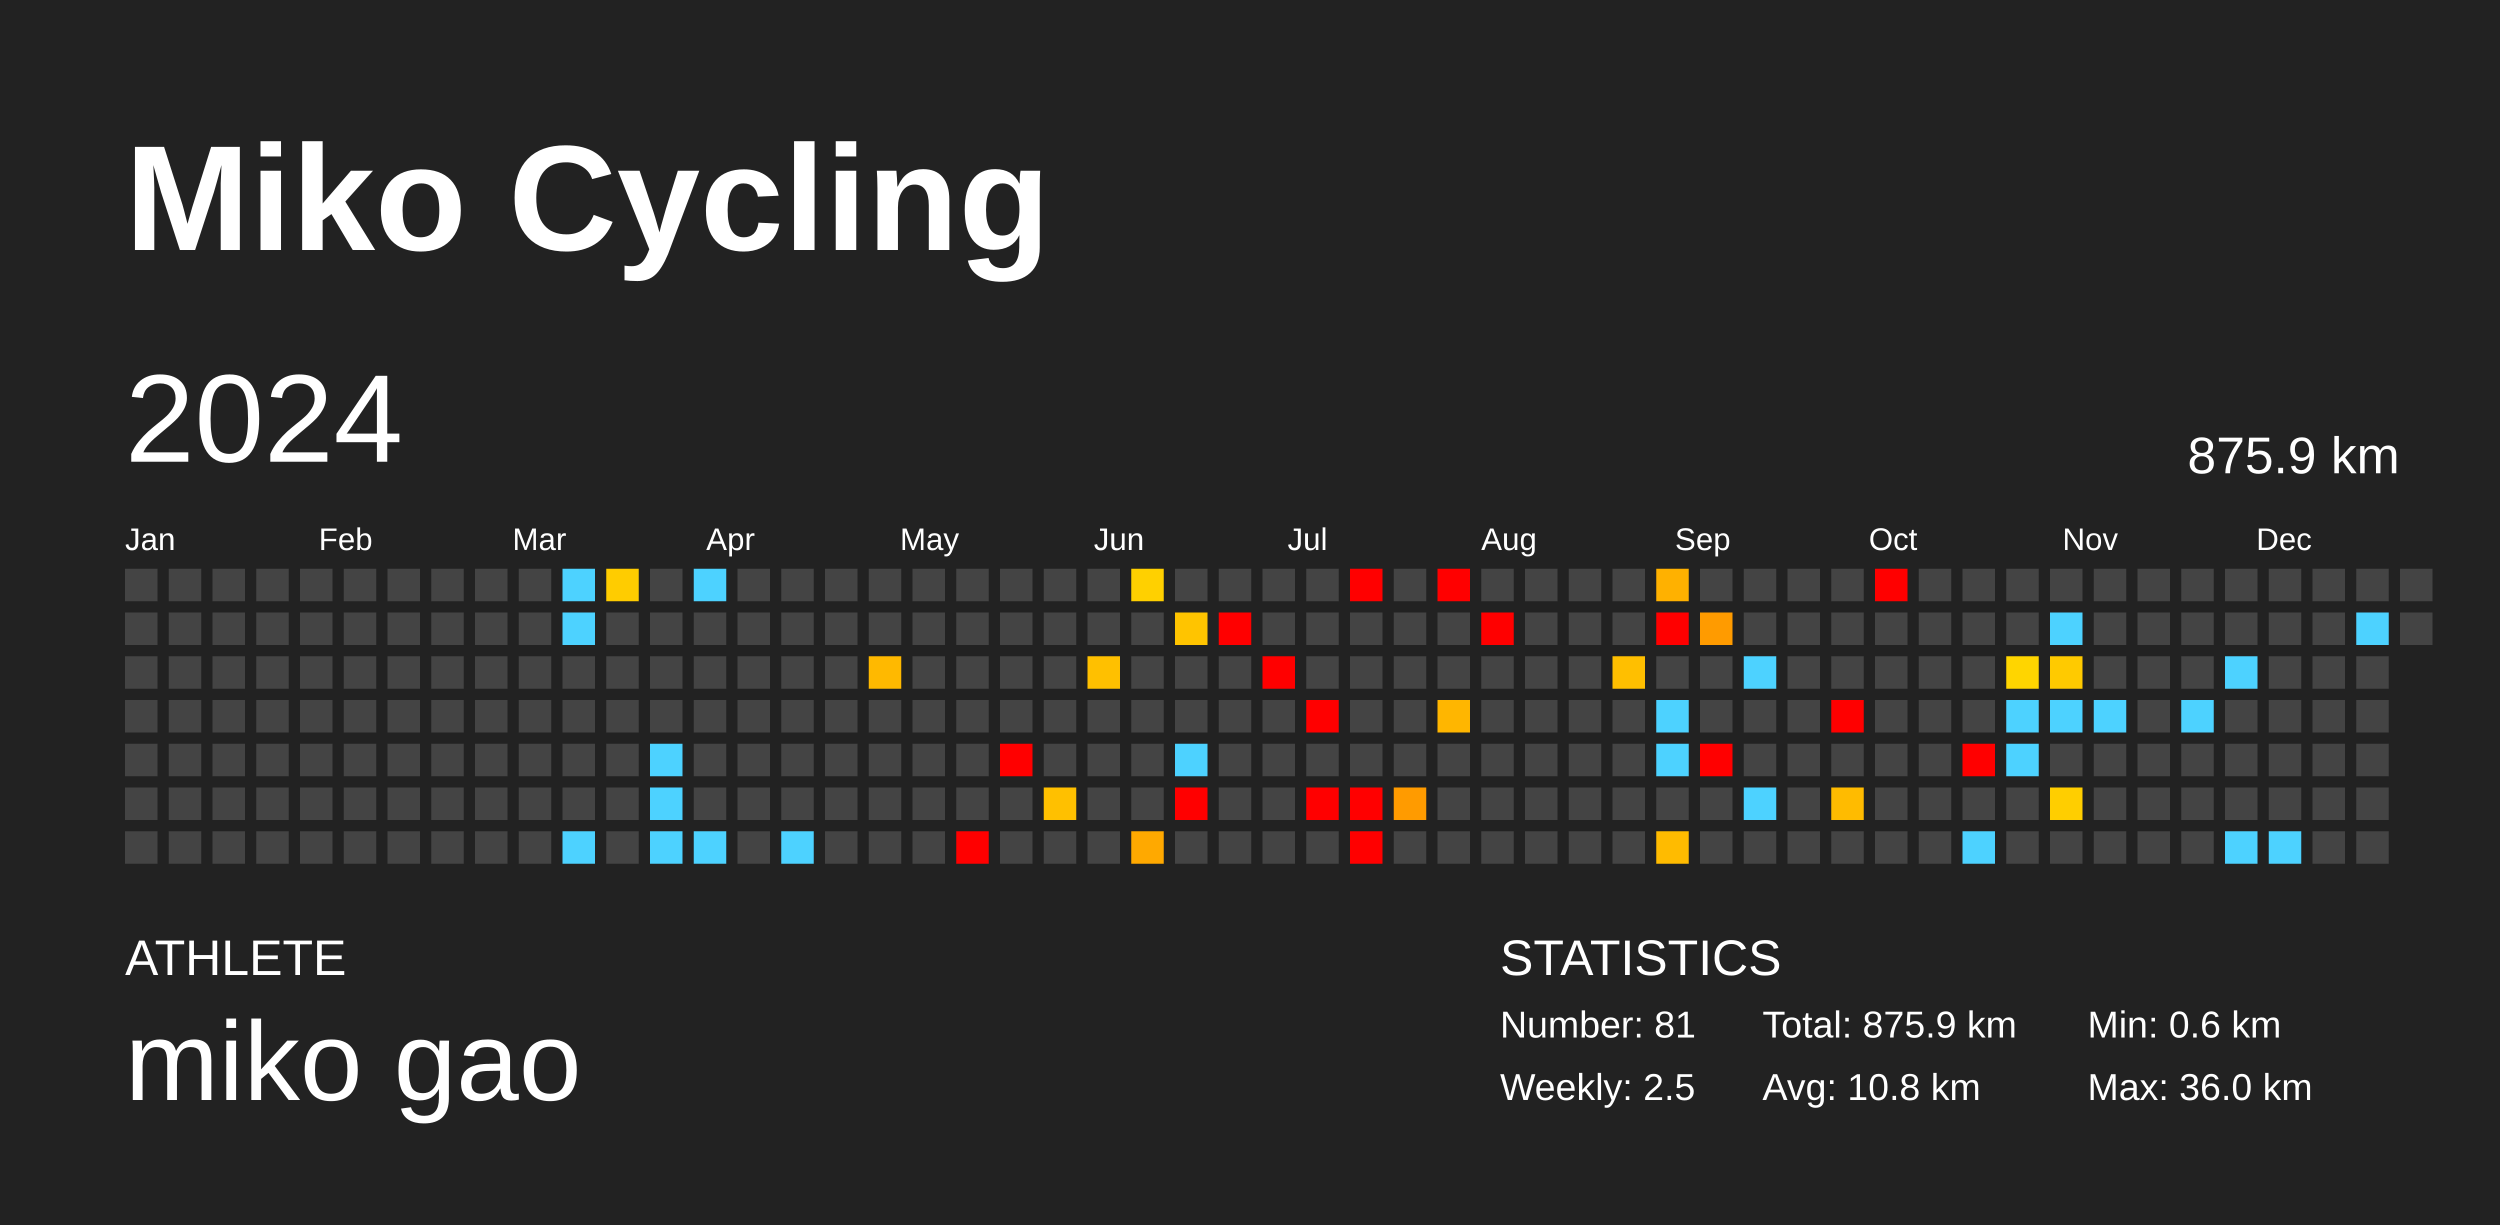
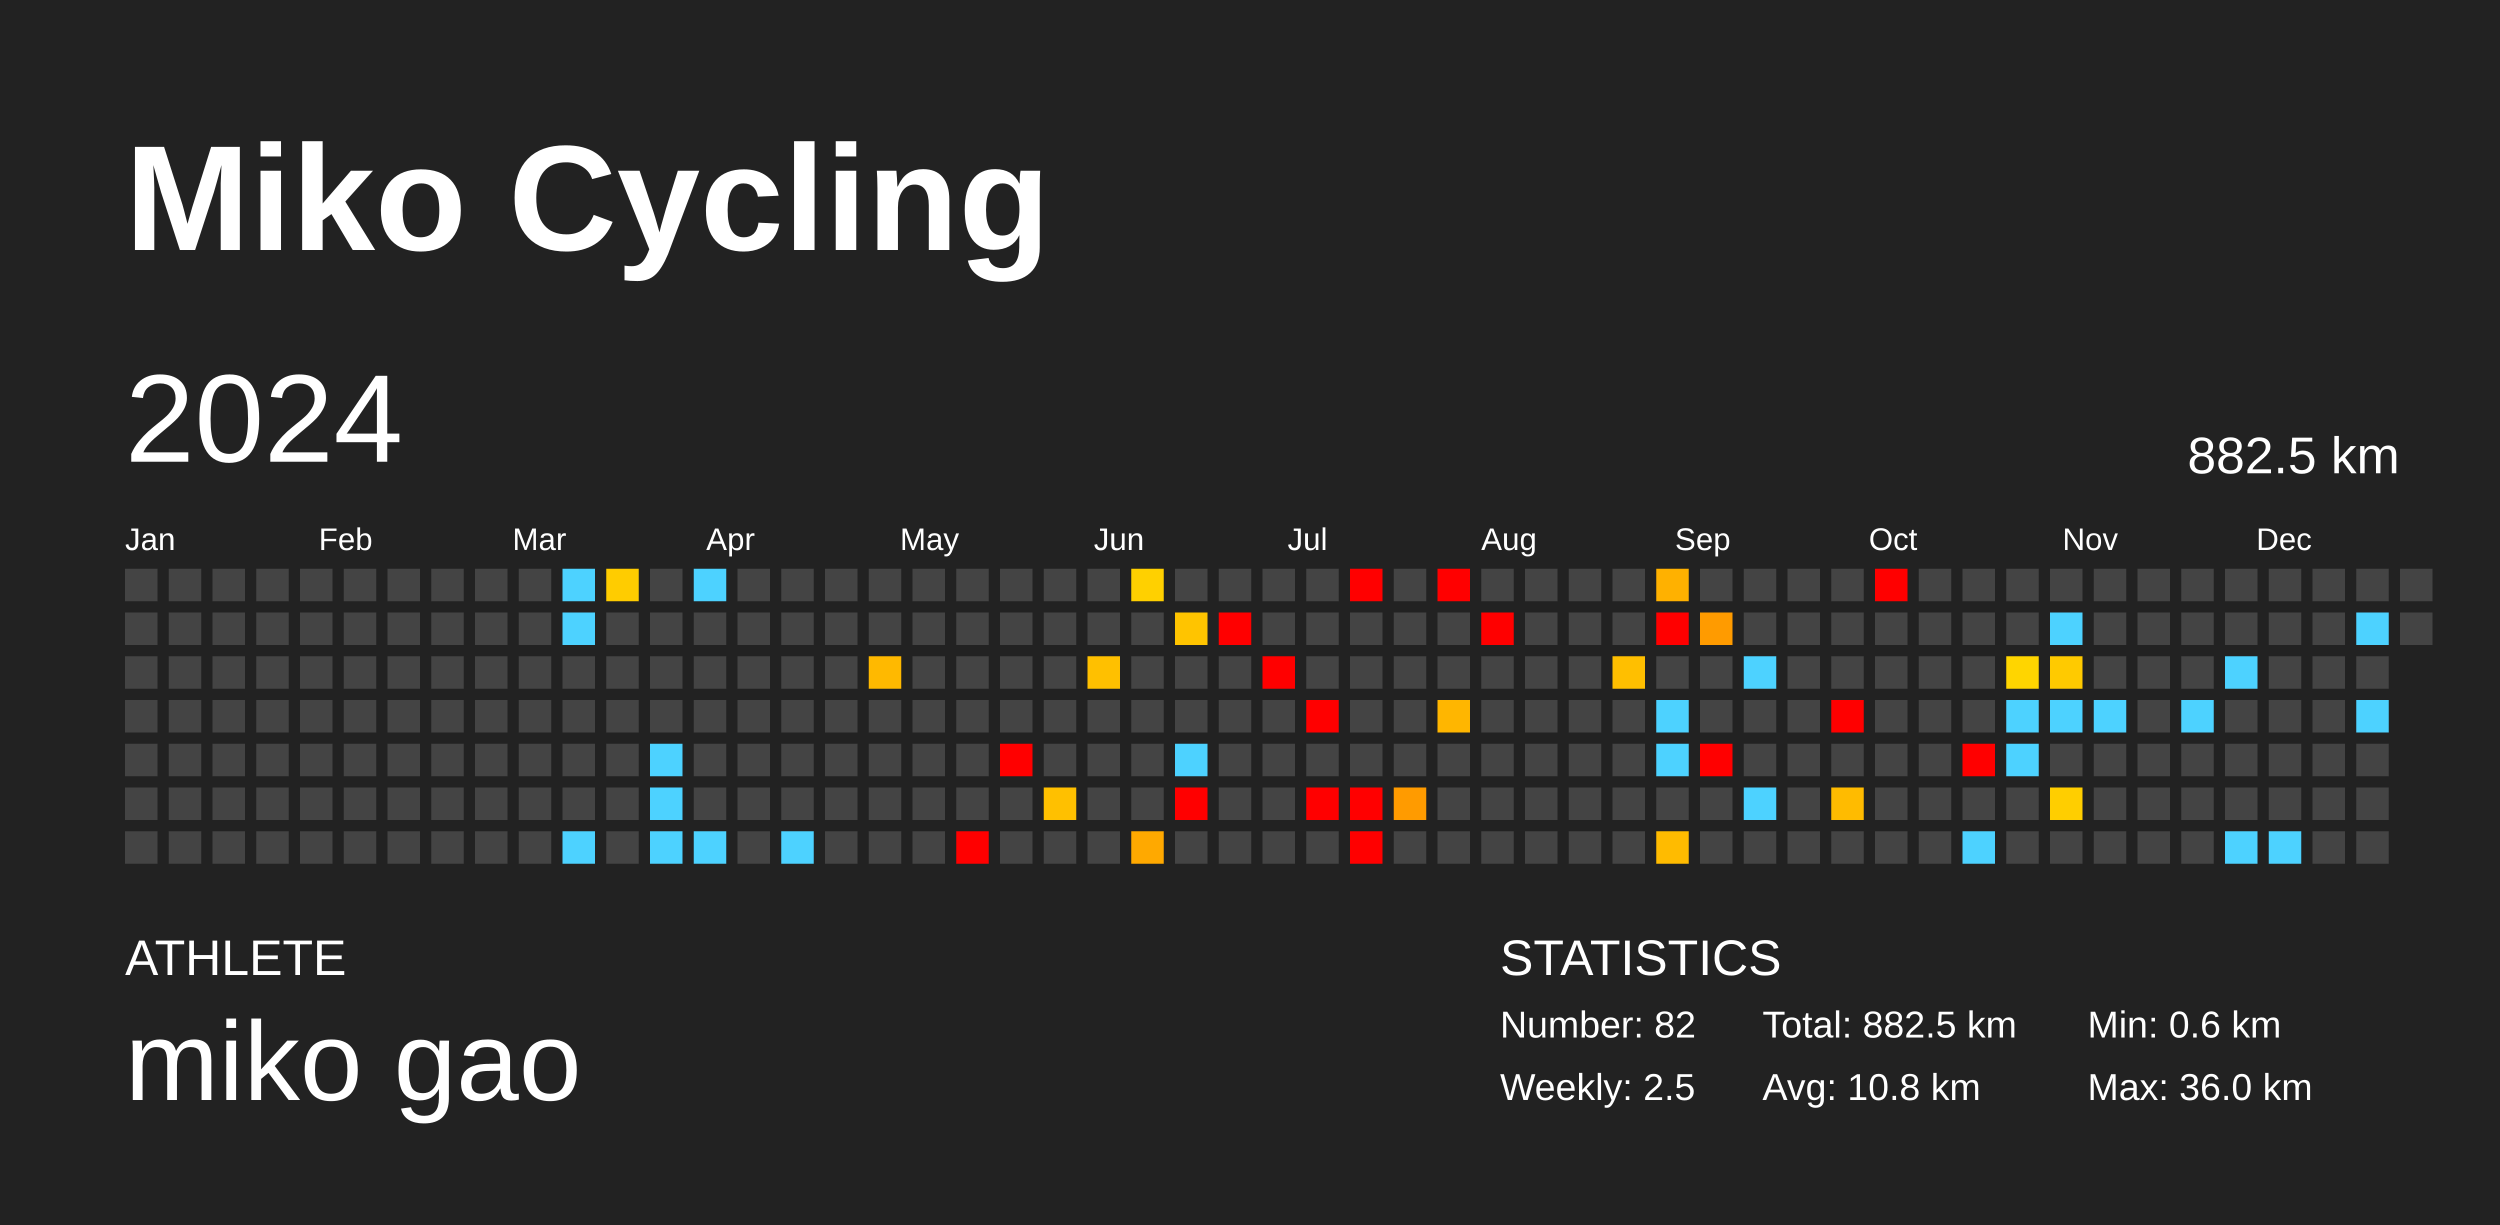
<svg xmlns="http://www.w3.org/2000/svg" baseProfile="full" height="98mm" version="1.1" viewBox="0,0,200,98" width="200mm">
  <defs />
  <rect fill="#222222" height="98" width="200" x="0" y="0" />
  <text fill="#FFFFFF" style="font-size:12px; font-family:Arial; font-weight:bold;" x="10" y="20">Miko Cycling</text>
  <text fill="#FFFFFF" style="font-size:4px; font-family:Arial" x="10" y="78">ATHLETE</text>
  <text fill="#FFFFFF" style="font-size:9px; font-family:Arial" x="10" y="88">miko gao</text>
  <text fill="#FFFFFF" style="font-size:4px; font-family:Arial" x="120" y="78">STATISTICS</text>
-   <text fill="#FFFFFF" style="font-size:3px; font-family:Arial" x="120" y="83">Number: 81</text>
+   <text fill="#FFFFFF" style="font-size:3px; font-family:Arial" x="120" y="83">Number: 82</text>
  <text fill="#FFFFFF" style="font-size:3px; font-family:Arial" x="120" y="88">Weekly: 2.5</text>
-   <text fill="#FFFFFF" style="font-size:3px; font-family:Arial" x="141" y="83">Total: 875.9 km</text>
+   <text fill="#FFFFFF" style="font-size:3px; font-family:Arial" x="141" y="83">Total: 882.5 km</text>
  <text fill="#FFFFFF" style="font-size:3px; font-family:Arial" x="141" y="88">Avg: 10.8 km</text>
  <text fill="#FFFFFF" style="font-size:3px; font-family:Arial" x="167" y="83">Min: 0.6 km</text>
  <text fill="#FFFFFF" style="font-size:3px; font-family:Arial" x="167" y="88">Max: 36.0 km</text>
  <text dominant-baseline="hanging" fill="#FFFFFF" style="font-size:10.0px; font-family:Arial;" x="10" y="30">2024</text>
-   <text dominant-baseline="hanging" fill="#FFFFFF" style="font-size:4.125px; font-family:Arial;" x="175" y="35">875.9 km</text>
+   <text dominant-baseline="hanging" fill="#FFFFFF" style="font-size:4.125px; font-family:Arial;" x="175" y="35">882.5 km</text>
  <text fill="#FFFFFF" style="font-size:2.5px; font-family:Arial" x="10.0" y="44">Jan</text>
  <text fill="#FFFFFF" style="font-size:2.5px; font-family:Arial" x="25.5" y="44">Feb</text>
  <text fill="#FFFFFF" style="font-size:2.5px; font-family:Arial" x="41.0" y="44">Mar</text>
  <text fill="#FFFFFF" style="font-size:2.5px; font-family:Arial" x="56.5" y="44">Apr</text>
  <text fill="#FFFFFF" style="font-size:2.5px; font-family:Arial" x="72.0" y="44">May</text>
  <text fill="#FFFFFF" style="font-size:2.5px; font-family:Arial" x="87.5" y="44">Jun</text>
  <text fill="#FFFFFF" style="font-size:2.5px; font-family:Arial" x="103.0" y="44">Jul</text>
  <text fill="#FFFFFF" style="font-size:2.5px; font-family:Arial" x="118.5" y="44">Aug</text>
  <text fill="#FFFFFF" style="font-size:2.5px; font-family:Arial" x="134.0" y="44">Sep</text>
  <text fill="#FFFFFF" style="font-size:2.5px; font-family:Arial" x="149.5" y="44">Oct</text>
  <text fill="#FFFFFF" style="font-size:2.5px; font-family:Arial" x="165.0" y="44">Nov</text>
  <text fill="#FFFFFF" style="font-size:2.5px; font-family:Arial" x="180.5" y="44">Dec</text>
  <rect fill="#444444" height="2.6" width="2.6" x="10.0" y="45.5" />
  <rect fill="#444444" height="2.6" width="2.6" x="10.0" y="49.0" />
  <rect fill="#444444" height="2.6" width="2.6" x="10.0" y="52.5" />
  <rect fill="#444444" height="2.6" width="2.6" x="10.0" y="56.0" />
  <rect fill="#444444" height="2.6" width="2.6" x="10.0" y="59.5" />
  <rect fill="#444444" height="2.6" width="2.6" x="10.0" y="63.0" />
  <rect fill="#444444" height="2.6" width="2.6" x="10.0" y="66.5" />
  <rect fill="#444444" height="2.6" width="2.6" x="13.5" y="45.5" />
  <rect fill="#444444" height="2.6" width="2.6" x="13.5" y="49.0" />
  <rect fill="#444444" height="2.6" width="2.6" x="13.5" y="52.5" />
  <rect fill="#444444" height="2.6" width="2.6" x="13.5" y="56.0" />
  <rect fill="#444444" height="2.6" width="2.6" x="13.5" y="59.5" />
  <rect fill="#444444" height="2.6" width="2.6" x="13.5" y="63.0" />
  <rect fill="#444444" height="2.6" width="2.6" x="13.5" y="66.5" />
  <rect fill="#444444" height="2.6" width="2.6" x="17.0" y="45.5" />
  <rect fill="#444444" height="2.6" width="2.6" x="17.0" y="49.0" />
  <rect fill="#444444" height="2.6" width="2.6" x="17.0" y="52.5" />
  <rect fill="#444444" height="2.6" width="2.6" x="17.0" y="56.0" />
  <rect fill="#444444" height="2.6" width="2.6" x="17.0" y="59.5" />
  <rect fill="#444444" height="2.6" width="2.6" x="17.0" y="63.0" />
  <rect fill="#444444" height="2.6" width="2.6" x="17.0" y="66.5" />
  <rect fill="#444444" height="2.6" width="2.6" x="20.5" y="45.5" />
  <rect fill="#444444" height="2.6" width="2.6" x="20.5" y="49.0" />
  <rect fill="#444444" height="2.6" width="2.6" x="20.5" y="52.5" />
  <rect fill="#444444" height="2.6" width="2.6" x="20.5" y="56.0" />
  <rect fill="#444444" height="2.6" width="2.6" x="20.5" y="59.5" />
  <rect fill="#444444" height="2.6" width="2.6" x="20.5" y="63.0" />
  <rect fill="#444444" height="2.6" width="2.6" x="20.5" y="66.5" />
  <rect fill="#444444" height="2.6" width="2.6" x="24.0" y="45.5" />
  <rect fill="#444444" height="2.6" width="2.6" x="24.0" y="49.0" />
  <rect fill="#444444" height="2.6" width="2.6" x="24.0" y="52.5" />
  <rect fill="#444444" height="2.6" width="2.6" x="24.0" y="56.0" />
  <rect fill="#444444" height="2.6" width="2.6" x="24.0" y="59.5" />
  <rect fill="#444444" height="2.6" width="2.6" x="24.0" y="63.0" />
  <rect fill="#444444" height="2.6" width="2.6" x="24.0" y="66.5" />
  <rect fill="#444444" height="2.6" width="2.6" x="27.5" y="45.5" />
  <rect fill="#444444" height="2.6" width="2.6" x="27.5" y="49.0" />
  <rect fill="#444444" height="2.6" width="2.6" x="27.5" y="52.5" />
  <rect fill="#444444" height="2.6" width="2.6" x="27.5" y="56.0" />
  <rect fill="#444444" height="2.6" width="2.6" x="27.5" y="59.5" />
  <rect fill="#444444" height="2.6" width="2.6" x="27.5" y="63.0" />
  <rect fill="#444444" height="2.6" width="2.6" x="27.5" y="66.5" />
  <rect fill="#444444" height="2.6" width="2.6" x="31.0" y="45.5" />
  <rect fill="#444444" height="2.6" width="2.6" x="31.0" y="49.0" />
  <rect fill="#444444" height="2.6" width="2.6" x="31.0" y="52.5" />
  <rect fill="#444444" height="2.6" width="2.6" x="31.0" y="56.0" />
  <rect fill="#444444" height="2.6" width="2.6" x="31.0" y="59.5" />
  <rect fill="#444444" height="2.6" width="2.6" x="31.0" y="63.0" />
  <rect fill="#444444" height="2.6" width="2.6" x="31.0" y="66.5" />
  <rect fill="#444444" height="2.6" width="2.6" x="34.5" y="45.5" />
  <rect fill="#444444" height="2.6" width="2.6" x="34.5" y="49.0" />
  <rect fill="#444444" height="2.6" width="2.6" x="34.5" y="52.5" />
  <rect fill="#444444" height="2.6" width="2.6" x="34.5" y="56.0" />
  <rect fill="#444444" height="2.6" width="2.6" x="34.5" y="59.5" />
  <rect fill="#444444" height="2.6" width="2.6" x="34.5" y="63.0" />
  <rect fill="#444444" height="2.6" width="2.6" x="34.5" y="66.5" />
  <rect fill="#444444" height="2.6" width="2.6" x="38.0" y="45.5" />
  <rect fill="#444444" height="2.6" width="2.6" x="38.0" y="49.0" />
  <rect fill="#444444" height="2.6" width="2.6" x="38.0" y="52.5" />
  <rect fill="#444444" height="2.6" width="2.6" x="38.0" y="56.0" />
  <rect fill="#444444" height="2.6" width="2.6" x="38.0" y="59.5" />
  <rect fill="#444444" height="2.6" width="2.6" x="38.0" y="63.0" />
  <rect fill="#444444" height="2.6" width="2.6" x="38.0" y="66.5" />
  <rect fill="#444444" height="2.6" width="2.6" x="41.5" y="45.5" />
  <rect fill="#444444" height="2.6" width="2.6" x="41.5" y="49.0" />
  <rect fill="#444444" height="2.6" width="2.6" x="41.5" y="52.5" />
  <rect fill="#444444" height="2.6" width="2.6" x="41.5" y="56.0" />
  <rect fill="#444444" height="2.6" width="2.6" x="41.5" y="59.5" />
  <rect fill="#444444" height="2.6" width="2.6" x="41.5" y="63.0" />
  <rect fill="#444444" height="2.6" width="2.6" x="41.5" y="66.5" />
  <rect fill="#4dd2ff" height="2.6" width="2.6" x="45.0" y="45.5" />
  <rect fill="#4dd2ff" height="2.6" width="2.6" x="45.0" y="49.0" />
  <rect fill="#444444" height="2.6" width="2.6" x="45.0" y="52.5" />
  <rect fill="#444444" height="2.6" width="2.6" x="45.0" y="56.0" />
  <rect fill="#444444" height="2.6" width="2.6" x="45.0" y="59.5" />
  <rect fill="#444444" height="2.6" width="2.6" x="45.0" y="63.0" />
  <rect fill="#4dd2ff" height="2.6" width="2.6" x="45.0" y="66.5" />
  <rect fill="#ffcc00" height="2.6" width="2.6" x="48.5" y="45.5" />
  <rect fill="#444444" height="2.6" width="2.6" x="48.5" y="49.0" />
  <rect fill="#444444" height="2.6" width="2.6" x="48.5" y="52.5" />
  <rect fill="#444444" height="2.6" width="2.6" x="48.5" y="56.0" />
  <rect fill="#444444" height="2.6" width="2.6" x="48.5" y="59.5" />
  <rect fill="#444444" height="2.6" width="2.6" x="48.5" y="63.0" />
  <rect fill="#444444" height="2.6" width="2.6" x="48.5" y="66.5" />
  <rect fill="#444444" height="2.6" width="2.6" x="52.0" y="45.5" />
  <rect fill="#444444" height="2.6" width="2.6" x="52.0" y="49.0" />
  <rect fill="#444444" height="2.6" width="2.6" x="52.0" y="52.5" />
  <rect fill="#444444" height="2.6" width="2.6" x="52.0" y="56.0" />
  <rect fill="#4dd2ff" height="2.6" width="2.6" x="52.0" y="59.5" />
  <rect fill="#4dd2ff" height="2.6" width="2.6" x="52.0" y="63.0" />
  <rect fill="#4dd2ff" height="2.6" width="2.6" x="52.0" y="66.5" />
  <rect fill="#4dd2ff" height="2.6" width="2.6" x="55.5" y="45.5" />
  <rect fill="#444444" height="2.6" width="2.6" x="55.5" y="49.0" />
  <rect fill="#444444" height="2.6" width="2.6" x="55.5" y="52.5" />
  <rect fill="#444444" height="2.6" width="2.6" x="55.5" y="56.0" />
  <rect fill="#444444" height="2.6" width="2.6" x="55.5" y="59.5" />
  <rect fill="#444444" height="2.6" width="2.6" x="55.5" y="63.0" />
  <rect fill="#4dd2ff" height="2.6" width="2.6" x="55.5" y="66.5" />
  <rect fill="#444444" height="2.6" width="2.6" x="59.0" y="45.5" />
  <rect fill="#444444" height="2.6" width="2.6" x="59.0" y="49.0" />
  <rect fill="#444444" height="2.6" width="2.6" x="59.0" y="52.5" />
  <rect fill="#444444" height="2.6" width="2.6" x="59.0" y="56.0" />
  <rect fill="#444444" height="2.6" width="2.6" x="59.0" y="59.5" />
  <rect fill="#444444" height="2.6" width="2.6" x="59.0" y="63.0" />
  <rect fill="#444444" height="2.6" width="2.6" x="59.0" y="66.5" />
  <rect fill="#444444" height="2.6" width="2.6" x="62.5" y="45.5" />
  <rect fill="#444444" height="2.6" width="2.6" x="62.5" y="49.0" />
  <rect fill="#444444" height="2.6" width="2.6" x="62.5" y="52.5" />
  <rect fill="#444444" height="2.6" width="2.6" x="62.5" y="56.0" />
  <rect fill="#444444" height="2.6" width="2.6" x="62.5" y="59.5" />
  <rect fill="#444444" height="2.6" width="2.6" x="62.5" y="63.0" />
  <rect fill="#4dd2ff" height="2.6" width="2.6" x="62.5" y="66.5" />
  <rect fill="#444444" height="2.6" width="2.6" x="66.0" y="45.5" />
  <rect fill="#444444" height="2.6" width="2.6" x="66.0" y="49.0" />
  <rect fill="#444444" height="2.6" width="2.6" x="66.0" y="52.5" />
  <rect fill="#444444" height="2.6" width="2.6" x="66.0" y="56.0" />
  <rect fill="#444444" height="2.6" width="2.6" x="66.0" y="59.5" />
  <rect fill="#444444" height="2.6" width="2.6" x="66.0" y="63.0" />
  <rect fill="#444444" height="2.6" width="2.6" x="66.0" y="66.5" />
  <rect fill="#444444" height="2.6" width="2.6" x="69.5" y="45.5" />
  <rect fill="#444444" height="2.6" width="2.6" x="69.5" y="49.0" />
  <rect fill="#ffb900" height="2.6" width="2.6" x="69.5" y="52.5" />
  <rect fill="#444444" height="2.6" width="2.6" x="69.5" y="56.0" />
  <rect fill="#444444" height="2.6" width="2.6" x="69.5" y="59.5" />
  <rect fill="#444444" height="2.6" width="2.6" x="69.5" y="63.0" />
  <rect fill="#444444" height="2.6" width="2.6" x="69.5" y="66.5" />
  <rect fill="#444444" height="2.6" width="2.6" x="73.0" y="45.5" />
  <rect fill="#444444" height="2.6" width="2.6" x="73.0" y="49.0" />
  <rect fill="#444444" height="2.6" width="2.6" x="73.0" y="52.5" />
  <rect fill="#444444" height="2.6" width="2.6" x="73.0" y="56.0" />
  <rect fill="#444444" height="2.6" width="2.6" x="73.0" y="59.5" />
  <rect fill="#444444" height="2.6" width="2.6" x="73.0" y="63.0" />
  <rect fill="#444444" height="2.6" width="2.6" x="73.0" y="66.5" />
  <rect fill="#444444" height="2.6" width="2.6" x="76.5" y="45.5" />
  <rect fill="#444444" height="2.6" width="2.6" x="76.5" y="49.0" />
  <rect fill="#444444" height="2.6" width="2.6" x="76.5" y="52.5" />
  <rect fill="#444444" height="2.6" width="2.6" x="76.5" y="56.0" />
  <rect fill="#444444" height="2.6" width="2.6" x="76.5" y="59.5" />
  <rect fill="#444444" height="2.6" width="2.6" x="76.5" y="63.0" />
  <rect fill="red" height="2.6" width="2.6" x="76.5" y="66.5" />
  <rect fill="#444444" height="2.6" width="2.6" x="80.0" y="45.5" />
  <rect fill="#444444" height="2.6" width="2.6" x="80.0" y="49.0" />
  <rect fill="#444444" height="2.6" width="2.6" x="80.0" y="52.5" />
  <rect fill="#444444" height="2.6" width="2.6" x="80.0" y="56.0" />
  <rect fill="red" height="2.6" width="2.6" x="80.0" y="59.5" />
  <rect fill="#444444" height="2.6" width="2.6" x="80.0" y="63.0" />
  <rect fill="#444444" height="2.6" width="2.6" x="80.0" y="66.5" />
  <rect fill="#444444" height="2.6" width="2.6" x="83.5" y="45.5" />
  <rect fill="#444444" height="2.6" width="2.6" x="83.5" y="49.0" />
  <rect fill="#444444" height="2.6" width="2.6" x="83.5" y="52.5" />
  <rect fill="#444444" height="2.6" width="2.6" x="83.5" y="56.0" />
  <rect fill="#444444" height="2.6" width="2.6" x="83.5" y="59.5" />
  <rect fill="#ffc000" height="2.6" width="2.6" x="83.5" y="63.0" />
  <rect fill="#444444" height="2.6" width="2.6" x="83.5" y="66.5" />
  <rect fill="#444444" height="2.6" width="2.6" x="87.0" y="45.5" />
  <rect fill="#444444" height="2.6" width="2.6" x="87.0" y="49.0" />
  <rect fill="#ffc000" height="2.6" width="2.6" x="87.0" y="52.5" />
  <rect fill="#444444" height="2.6" width="2.6" x="87.0" y="56.0" />
  <rect fill="#444444" height="2.6" width="2.6" x="87.0" y="59.5" />
  <rect fill="#444444" height="2.6" width="2.6" x="87.0" y="63.0" />
  <rect fill="#444444" height="2.6" width="2.6" x="87.0" y="66.5" />
  <rect fill="#ffd000" height="2.6" width="2.6" x="90.5" y="45.5" />
  <rect fill="#444444" height="2.6" width="2.6" x="90.5" y="49.0" />
  <rect fill="#444444" height="2.6" width="2.6" x="90.5" y="52.5" />
  <rect fill="#444444" height="2.6" width="2.6" x="90.5" y="56.0" />
  <rect fill="#444444" height="2.6" width="2.6" x="90.5" y="59.5" />
  <rect fill="#444444" height="2.6" width="2.6" x="90.5" y="63.0" />
  <rect fill="#ffa900" height="2.6" width="2.6" x="90.5" y="66.5" />
  <rect fill="#444444" height="2.6" width="2.6" x="94.0" y="45.5" />
  <rect fill="#ffc400" height="2.6" width="2.6" x="94.0" y="49.0" />
  <rect fill="#444444" height="2.6" width="2.6" x="94.0" y="52.5" />
  <rect fill="#444444" height="2.6" width="2.6" x="94.0" y="56.0" />
  <rect fill="#4dd2ff" height="2.6" width="2.6" x="94.0" y="59.5" />
  <rect fill="red" height="2.6" width="2.6" x="94.0" y="63.0" />
  <rect fill="#444444" height="2.6" width="2.6" x="94.0" y="66.5" />
  <rect fill="#444444" height="2.6" width="2.6" x="97.5" y="45.5" />
  <rect fill="red" height="2.6" width="2.6" x="97.5" y="49.0" />
  <rect fill="#444444" height="2.6" width="2.6" x="97.5" y="52.5" />
  <rect fill="#444444" height="2.6" width="2.6" x="97.5" y="56.0" />
  <rect fill="#444444" height="2.6" width="2.6" x="97.5" y="59.5" />
  <rect fill="#444444" height="2.6" width="2.6" x="97.5" y="63.0" />
  <rect fill="#444444" height="2.6" width="2.6" x="97.5" y="66.5" />
  <rect fill="#444444" height="2.6" width="2.6" x="101.0" y="45.5" />
  <rect fill="#444444" height="2.6" width="2.6" x="101.0" y="49.0" />
  <rect fill="red" height="2.6" width="2.6" x="101.0" y="52.5" />
  <rect fill="#444444" height="2.6" width="2.6" x="101.0" y="56.0" />
  <rect fill="#444444" height="2.6" width="2.6" x="101.0" y="59.5" />
  <rect fill="#444444" height="2.6" width="2.6" x="101.0" y="63.0" />
  <rect fill="#444444" height="2.6" width="2.6" x="101.0" y="66.5" />
  <rect fill="#444444" height="2.6" width="2.6" x="104.5" y="45.5" />
  <rect fill="#444444" height="2.6" width="2.6" x="104.5" y="49.0" />
  <rect fill="#444444" height="2.6" width="2.6" x="104.5" y="52.5" />
  <rect fill="red" height="2.6" width="2.6" x="104.5" y="56.0" />
  <rect fill="#444444" height="2.6" width="2.6" x="104.5" y="59.5" />
  <rect fill="red" height="2.6" width="2.6" x="104.5" y="63.0" />
  <rect fill="#444444" height="2.6" width="2.6" x="104.5" y="66.5" />
  <rect fill="red" height="2.6" width="2.6" x="108.0" y="45.5" />
  <rect fill="#444444" height="2.6" width="2.6" x="108.0" y="49.0" />
  <rect fill="#444444" height="2.6" width="2.6" x="108.0" y="52.5" />
  <rect fill="#444444" height="2.6" width="2.6" x="108.0" y="56.0" />
  <rect fill="#444444" height="2.6" width="2.6" x="108.0" y="59.5" />
  <rect fill="red" height="2.6" width="2.6" x="108.0" y="63.0" />
  <rect fill="red" height="2.6" width="2.6" x="108.0" y="66.5" />
  <rect fill="#444444" height="2.6" width="2.6" x="111.5" y="45.5" />
  <rect fill="#444444" height="2.6" width="2.6" x="111.5" y="49.0" />
  <rect fill="#444444" height="2.6" width="2.6" x="111.5" y="52.5" />
  <rect fill="#444444" height="2.6" width="2.6" x="111.5" y="56.0" />
  <rect fill="#444444" height="2.6" width="2.6" x="111.5" y="59.5" />
  <rect fill="#ff9b00" height="2.6" width="2.6" x="111.5" y="63.0" />
  <rect fill="#444444" height="2.6" width="2.6" x="111.5" y="66.5" />
  <rect fill="red" height="2.6" width="2.6" x="115.0" y="45.5" />
  <rect fill="#444444" height="2.6" width="2.6" x="115.0" y="49.0" />
  <rect fill="#444444" height="2.6" width="2.6" x="115.0" y="52.5" />
  <rect fill="#ffb600" height="2.6" width="2.6" x="115.0" y="56.0" />
  <rect fill="#444444" height="2.6" width="2.6" x="115.0" y="59.5" />
  <rect fill="#444444" height="2.6" width="2.6" x="115.0" y="63.0" />
  <rect fill="#444444" height="2.6" width="2.6" x="115.0" y="66.5" />
  <rect fill="#444444" height="2.6" width="2.6" x="118.5" y="45.5" />
  <rect fill="red" height="2.6" width="2.6" x="118.5" y="49.0" />
  <rect fill="#444444" height="2.6" width="2.6" x="118.5" y="52.5" />
  <rect fill="#444444" height="2.6" width="2.6" x="118.5" y="56.0" />
  <rect fill="#444444" height="2.6" width="2.6" x="118.5" y="59.5" />
  <rect fill="#444444" height="2.6" width="2.6" x="118.5" y="63.0" />
  <rect fill="#444444" height="2.6" width="2.6" x="118.5" y="66.5" />
  <rect fill="#444444" height="2.6" width="2.6" x="122.0" y="45.5" />
  <rect fill="#444444" height="2.6" width="2.6" x="122.0" y="49.0" />
  <rect fill="#444444" height="2.6" width="2.6" x="122.0" y="52.5" />
  <rect fill="#444444" height="2.6" width="2.6" x="122.0" y="56.0" />
  <rect fill="#444444" height="2.6" width="2.6" x="122.0" y="59.5" />
  <rect fill="#444444" height="2.6" width="2.6" x="122.0" y="63.0" />
  <rect fill="#444444" height="2.6" width="2.6" x="122.0" y="66.5" />
  <rect fill="#444444" height="2.6" width="2.6" x="125.5" y="45.5" />
  <rect fill="#444444" height="2.6" width="2.6" x="125.5" y="49.0" />
  <rect fill="#444444" height="2.6" width="2.6" x="125.5" y="52.5" />
  <rect fill="#444444" height="2.6" width="2.6" x="125.5" y="56.0" />
  <rect fill="#444444" height="2.6" width="2.6" x="125.5" y="59.5" />
  <rect fill="#444444" height="2.6" width="2.6" x="125.5" y="63.0" />
  <rect fill="#444444" height="2.6" width="2.6" x="125.5" y="66.5" />
  <rect fill="#444444" height="2.6" width="2.6" x="129.0" y="45.5" />
  <rect fill="#444444" height="2.6" width="2.6" x="129.0" y="49.0" />
  <rect fill="#ffbf00" height="2.6" width="2.6" x="129.0" y="52.5" />
  <rect fill="#444444" height="2.6" width="2.6" x="129.0" y="56.0" />
  <rect fill="#444444" height="2.6" width="2.6" x="129.0" y="59.5" />
  <rect fill="#444444" height="2.6" width="2.6" x="129.0" y="63.0" />
  <rect fill="#444444" height="2.6" width="2.6" x="129.0" y="66.5" />
  <rect fill="#ffb100" height="2.6" width="2.6" x="132.5" y="45.5" />
  <rect fill="red" height="2.6" width="2.6" x="132.5" y="49.0" />
  <rect fill="#444444" height="2.6" width="2.6" x="132.5" y="52.5" />
  <rect fill="#4dd2ff" height="2.6" width="2.6" x="132.5" y="56.0" />
  <rect fill="#4dd2ff" height="2.6" width="2.6" x="132.5" y="59.5" />
  <rect fill="#444444" height="2.6" width="2.6" x="132.5" y="63.0" />
  <rect fill="#ffbb00" height="2.6" width="2.6" x="132.5" y="66.5" />
  <rect fill="#444444" height="2.6" width="2.6" x="136.0" y="45.5" />
  <rect fill="#ff9b00" height="2.6" width="2.6" x="136.0" y="49.0" />
  <rect fill="#444444" height="2.6" width="2.6" x="136.0" y="52.5" />
  <rect fill="#444444" height="2.6" width="2.6" x="136.0" y="56.0" />
  <rect fill="red" height="2.6" width="2.6" x="136.0" y="59.5" />
  <rect fill="#444444" height="2.6" width="2.6" x="136.0" y="63.0" />
  <rect fill="#444444" height="2.6" width="2.6" x="136.0" y="66.5" />
  <rect fill="#444444" height="2.6" width="2.6" x="139.5" y="45.5" />
  <rect fill="#444444" height="2.6" width="2.6" x="139.5" y="49.0" />
  <rect fill="#4dd2ff" height="2.6" width="2.6" x="139.5" y="52.5" />
  <rect fill="#444444" height="2.6" width="2.6" x="139.5" y="56.0" />
  <rect fill="#444444" height="2.6" width="2.6" x="139.5" y="59.5" />
  <rect fill="#4dd2ff" height="2.6" width="2.6" x="139.5" y="63.0" />
  <rect fill="#444444" height="2.6" width="2.6" x="139.5" y="66.5" />
  <rect fill="#444444" height="2.6" width="2.6" x="143.0" y="45.5" />
  <rect fill="#444444" height="2.6" width="2.6" x="143.0" y="49.0" />
  <rect fill="#444444" height="2.6" width="2.6" x="143.0" y="52.5" />
  <rect fill="#444444" height="2.6" width="2.6" x="143.0" y="56.0" />
  <rect fill="#444444" height="2.6" width="2.6" x="143.0" y="59.5" />
  <rect fill="#444444" height="2.6" width="2.6" x="143.0" y="63.0" />
  <rect fill="#444444" height="2.6" width="2.6" x="143.0" y="66.5" />
  <rect fill="#444444" height="2.6" width="2.6" x="146.5" y="45.5" />
  <rect fill="#444444" height="2.6" width="2.6" x="146.5" y="49.0" />
  <rect fill="#444444" height="2.6" width="2.6" x="146.5" y="52.5" />
  <rect fill="red" height="2.6" width="2.6" x="146.5" y="56.0" />
  <rect fill="#444444" height="2.6" width="2.6" x="146.5" y="59.5" />
  <rect fill="#ffbb00" height="2.6" width="2.6" x="146.5" y="63.0" />
  <rect fill="#444444" height="2.6" width="2.6" x="146.5" y="66.5" />
  <rect fill="red" height="2.6" width="2.6" x="150.0" y="45.5" />
  <rect fill="#444444" height="2.6" width="2.6" x="150.0" y="49.0" />
  <rect fill="#444444" height="2.6" width="2.6" x="150.0" y="52.5" />
  <rect fill="#444444" height="2.6" width="2.6" x="150.0" y="56.0" />
  <rect fill="#444444" height="2.6" width="2.6" x="150.0" y="59.5" />
  <rect fill="#444444" height="2.6" width="2.6" x="150.0" y="63.0" />
  <rect fill="#444444" height="2.6" width="2.6" x="150.0" y="66.5" />
  <rect fill="#444444" height="2.6" width="2.6" x="153.5" y="45.5" />
  <rect fill="#444444" height="2.6" width="2.6" x="153.5" y="49.0" />
  <rect fill="#444444" height="2.6" width="2.6" x="153.5" y="52.5" />
  <rect fill="#444444" height="2.6" width="2.6" x="153.5" y="56.0" />
  <rect fill="#444444" height="2.6" width="2.6" x="153.5" y="59.5" />
  <rect fill="#444444" height="2.6" width="2.6" x="153.5" y="63.0" />
  <rect fill="#444444" height="2.6" width="2.6" x="153.5" y="66.5" />
  <rect fill="#444444" height="2.6" width="2.6" x="157.0" y="45.5" />
  <rect fill="#444444" height="2.6" width="2.6" x="157.0" y="49.0" />
  <rect fill="#444444" height="2.6" width="2.6" x="157.0" y="52.5" />
  <rect fill="#444444" height="2.6" width="2.6" x="157.0" y="56.0" />
  <rect fill="red" height="2.6" width="2.6" x="157.0" y="59.5" />
  <rect fill="#444444" height="2.6" width="2.6" x="157.0" y="63.0" />
  <rect fill="#4dd2ff" height="2.6" width="2.6" x="157.0" y="66.5" />
  <rect fill="#444444" height="2.6" width="2.6" x="160.5" y="45.5" />
  <rect fill="#444444" height="2.6" width="2.6" x="160.5" y="49.0" />
  <rect fill="#ffd500" height="2.6" width="2.6" x="160.5" y="52.5" />
  <rect fill="#4dd2ff" height="2.6" width="2.6" x="160.5" y="56.0" />
  <rect fill="#4dd2ff" height="2.6" width="2.6" x="160.5" y="59.5" />
  <rect fill="#444444" height="2.6" width="2.6" x="160.5" y="63.0" />
  <rect fill="#444444" height="2.6" width="2.6" x="160.5" y="66.5" />
  <rect fill="#444444" height="2.6" width="2.6" x="164.0" y="45.5" />
  <rect fill="#4dd2ff" height="2.6" width="2.6" x="164.0" y="49.0" />
  <rect fill="#ffca00" height="2.6" width="2.6" x="164.0" y="52.5" />
  <rect fill="#4dd2ff" height="2.6" width="2.6" x="164.0" y="56.0" />
  <rect fill="#444444" height="2.6" width="2.6" x="164.0" y="59.5" />
  <rect fill="#ffce00" height="2.6" width="2.6" x="164.0" y="63.0" />
  <rect fill="#444444" height="2.6" width="2.6" x="164.0" y="66.5" />
  <rect fill="#444444" height="2.6" width="2.6" x="167.5" y="45.5" />
  <rect fill="#444444" height="2.6" width="2.6" x="167.5" y="49.0" />
  <rect fill="#444444" height="2.6" width="2.6" x="167.5" y="52.5" />
  <rect fill="#4dd2ff" height="2.6" width="2.6" x="167.5" y="56.0" />
  <rect fill="#444444" height="2.6" width="2.6" x="167.5" y="59.5" />
  <rect fill="#444444" height="2.6" width="2.6" x="167.5" y="63.0" />
  <rect fill="#444444" height="2.6" width="2.6" x="167.5" y="66.5" />
  <rect fill="#444444" height="2.6" width="2.6" x="171.0" y="45.5" />
  <rect fill="#444444" height="2.6" width="2.6" x="171.0" y="49.0" />
  <rect fill="#444444" height="2.6" width="2.6" x="171.0" y="52.5" />
  <rect fill="#444444" height="2.6" width="2.6" x="171.0" y="56.0" />
  <rect fill="#444444" height="2.6" width="2.6" x="171.0" y="59.5" />
  <rect fill="#444444" height="2.6" width="2.6" x="171.0" y="63.0" />
  <rect fill="#444444" height="2.6" width="2.6" x="171.0" y="66.5" />
  <rect fill="#444444" height="2.6" width="2.6" x="174.5" y="45.5" />
  <rect fill="#444444" height="2.6" width="2.6" x="174.5" y="49.0" />
  <rect fill="#444444" height="2.6" width="2.6" x="174.5" y="52.5" />
  <rect fill="#4dd2ff" height="2.6" width="2.6" x="174.5" y="56.0" />
  <rect fill="#444444" height="2.6" width="2.6" x="174.5" y="59.5" />
  <rect fill="#444444" height="2.6" width="2.6" x="174.5" y="63.0" />
  <rect fill="#444444" height="2.6" width="2.6" x="174.5" y="66.5" />
  <rect fill="#444444" height="2.6" width="2.6" x="178.0" y="45.5" />
  <rect fill="#444444" height="2.6" width="2.6" x="178.0" y="49.0" />
  <rect fill="#4dd2ff" height="2.6" width="2.6" x="178.0" y="52.5" />
  <rect fill="#444444" height="2.6" width="2.6" x="178.0" y="56.0" />
  <rect fill="#444444" height="2.6" width="2.6" x="178.0" y="59.5" />
  <rect fill="#444444" height="2.6" width="2.6" x="178.0" y="63.0" />
  <rect fill="#4dd2ff" height="2.6" width="2.6" x="178.0" y="66.5" />
  <rect fill="#444444" height="2.6" width="2.6" x="181.5" y="45.5" />
  <rect fill="#444444" height="2.6" width="2.6" x="181.5" y="49.0" />
  <rect fill="#444444" height="2.6" width="2.6" x="181.5" y="52.5" />
  <rect fill="#444444" height="2.6" width="2.6" x="181.5" y="56.0" />
  <rect fill="#444444" height="2.6" width="2.6" x="181.5" y="59.5" />
  <rect fill="#444444" height="2.6" width="2.6" x="181.5" y="63.0" />
  <rect fill="#4dd2ff" height="2.6" width="2.6" x="181.5" y="66.5" />
  <rect fill="#444444" height="2.6" width="2.6" x="185.0" y="45.5" />
  <rect fill="#444444" height="2.6" width="2.6" x="185.0" y="49.0" />
  <rect fill="#444444" height="2.6" width="2.6" x="185.0" y="52.5" />
  <rect fill="#444444" height="2.6" width="2.6" x="185.0" y="56.0" />
  <rect fill="#444444" height="2.6" width="2.6" x="185.0" y="59.5" />
  <rect fill="#444444" height="2.6" width="2.6" x="185.0" y="63.0" />
  <rect fill="#444444" height="2.6" width="2.6" x="185.0" y="66.5" />
  <rect fill="#444444" height="2.6" width="2.6" x="188.5" y="45.5" />
  <rect fill="#4dd2ff" height="2.6" width="2.6" x="188.5" y="49.0" />
  <rect fill="#444444" height="2.6" width="2.6" x="188.5" y="52.5" />
-   <rect fill="#444444" height="2.6" width="2.6" x="188.5" y="56.0" />
+   <rect fill="#4dd2ff" height="2.6" width="2.6" x="188.5" y="56.0" />
  <rect fill="#444444" height="2.6" width="2.6" x="188.5" y="59.5" />
  <rect fill="#444444" height="2.6" width="2.6" x="188.5" y="63.0" />
  <rect fill="#444444" height="2.6" width="2.6" x="188.5" y="66.5" />
  <rect fill="#444444" height="2.6" width="2.6" x="192.0" y="45.5" />
  <rect fill="#444444" height="2.6" width="2.6" x="192.0" y="49.0" />
</svg>
